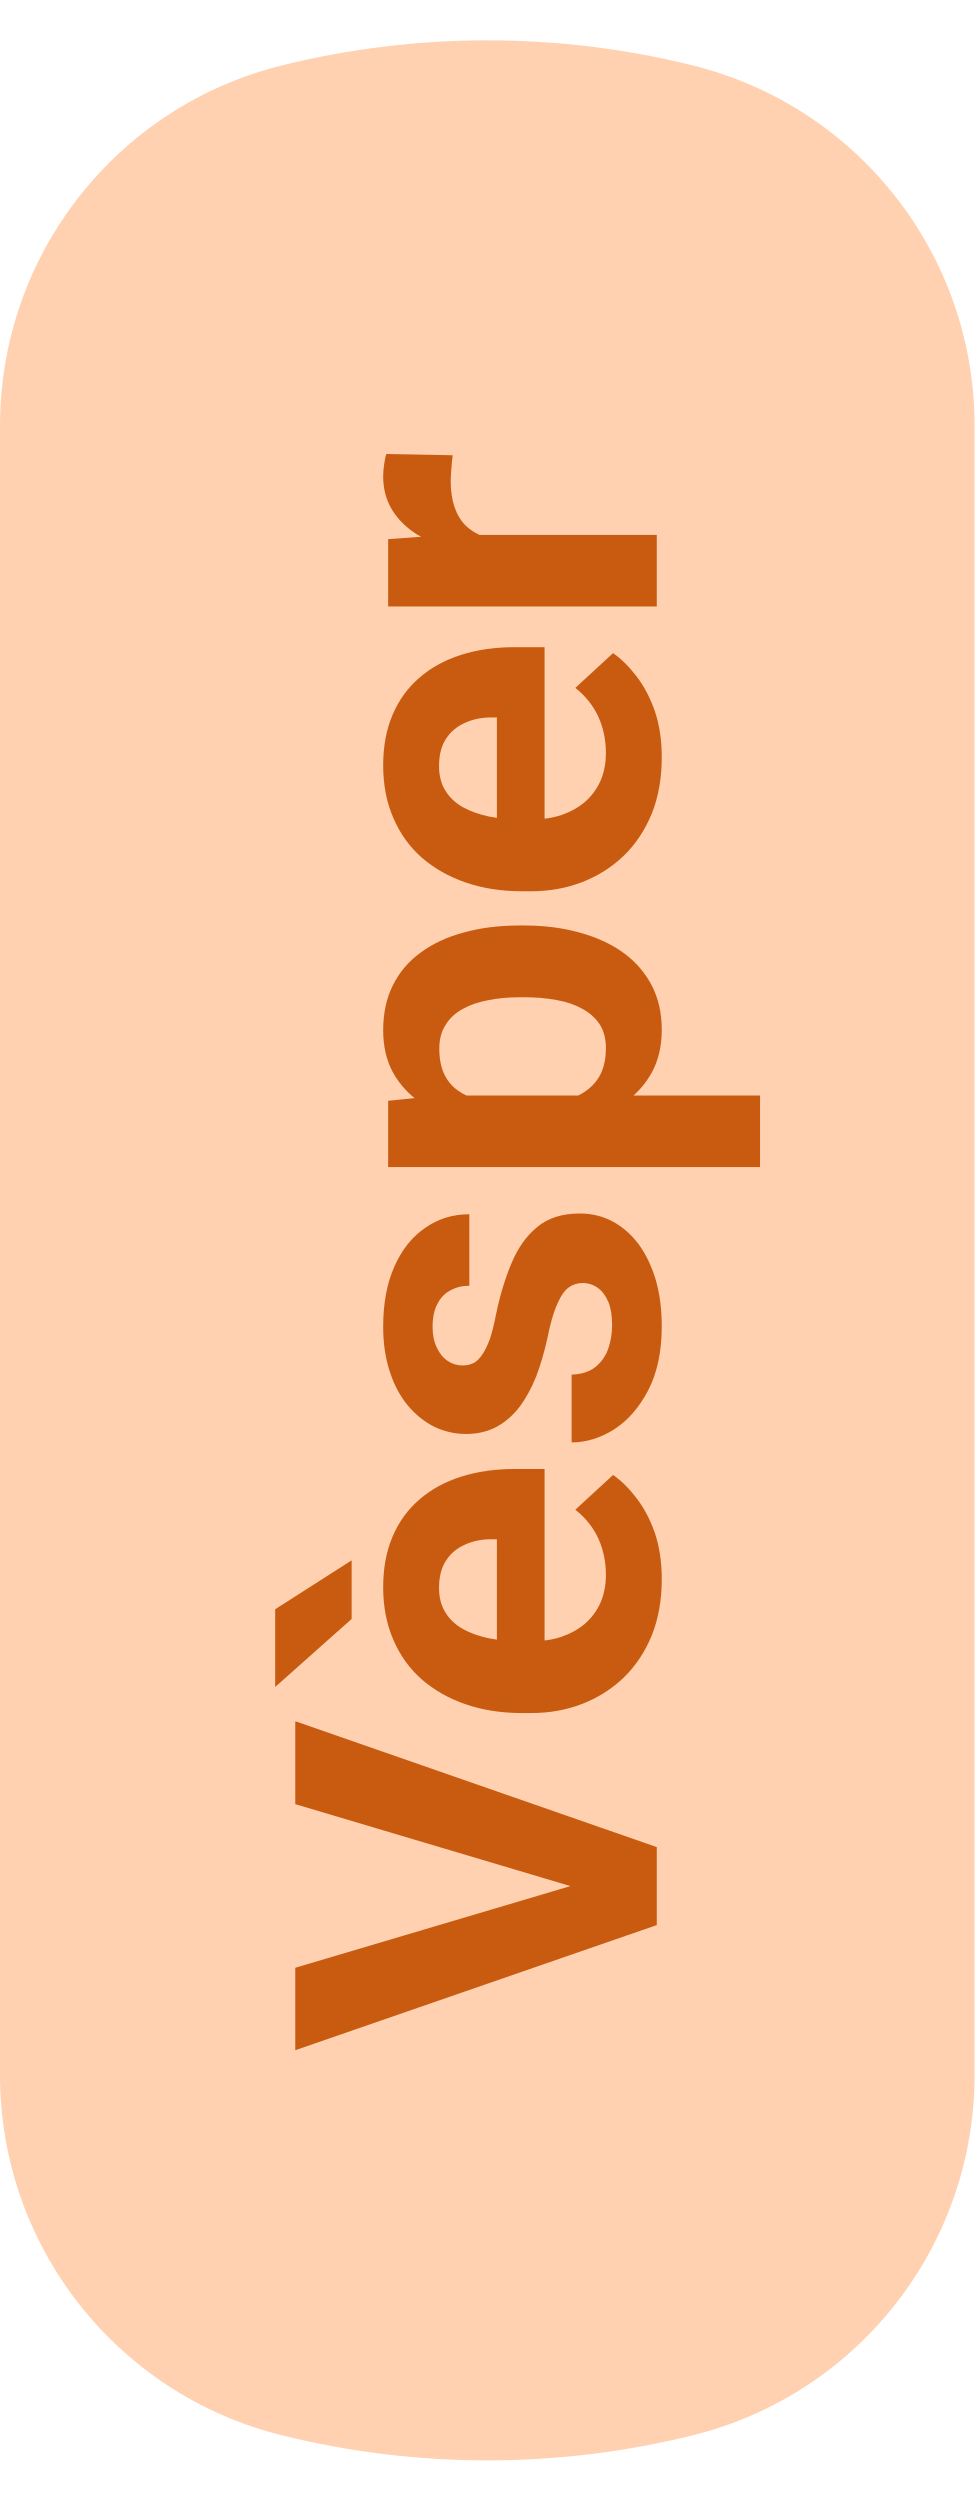
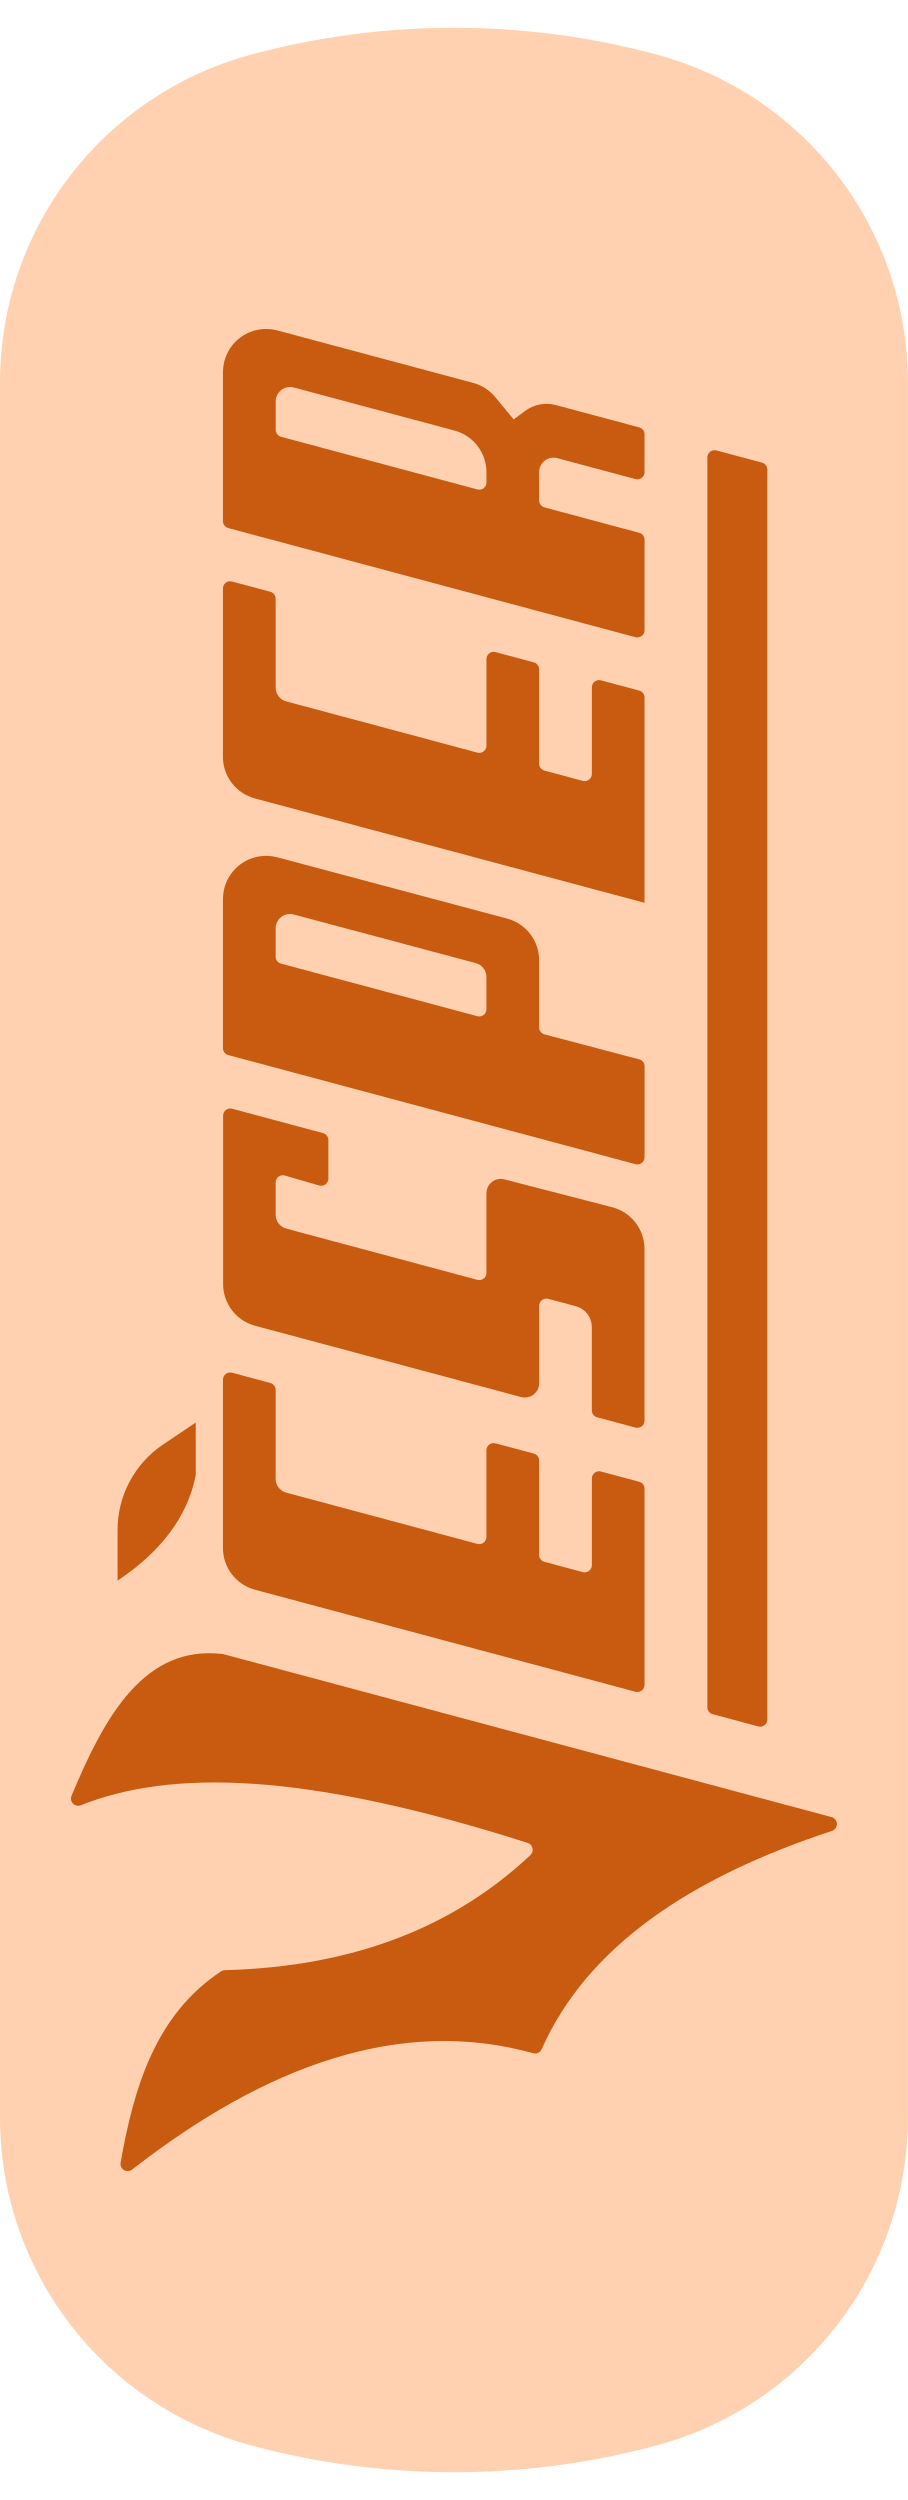
- <svg xmlns="http://www.w3.org/2000/svg" width="69" height="177" viewBox="0 0 69 177" fill="none">
-   <path d="M19.956 172.42C8.233 169.514 0 158.991 0 146.913L0 30.139C0 18.061 8.233 7.537 19.956 4.631C29.508 2.263 39.492 2.263 49.044 4.631C60.767 7.537 69 18.061 69 30.139L69 146.913C69 158.991 60.767 169.514 49.044 172.42C39.492 174.788 29.508 174.788 19.956 172.42Z" fill="#FFD1B0" />
-   <path d="M41.156 133.764L20.906 127.734V121.863L46.5 130.775V134.643L41.156 133.764ZM20.906 139.318L41.156 133.307L46.5 132.393L46.5 136.295L20.906 145.154L20.906 139.318ZM46.852 111.809C46.852 113.285 46.617 114.609 46.148 115.781C45.668 116.953 45.006 117.949 44.162 118.77C43.318 119.578 42.34 120.199 41.227 120.633C40.102 121.066 38.906 121.283 37.641 121.283H36.938C35.496 121.283 34.178 121.078 32.982 120.668C31.787 120.258 30.75 119.672 29.871 118.91C28.992 118.137 28.318 117.199 27.85 116.098C27.369 114.996 27.129 113.754 27.129 112.371C27.129 111.023 27.352 109.828 27.797 108.785C28.242 107.742 28.875 106.869 29.695 106.166C30.516 105.451 31.5 104.912 32.648 104.549C33.785 104.186 35.051 104.004 36.445 104.004H38.555V119.121H35.18V108.979H34.793C34.09 108.979 33.463 109.107 32.912 109.365C32.35 109.611 31.904 109.986 31.576 110.49C31.248 110.994 31.084 111.639 31.084 112.424C31.084 113.092 31.23 113.666 31.523 114.146C31.816 114.627 32.227 115.02 32.754 115.324C33.281 115.617 33.902 115.84 34.617 115.992C35.32 116.133 36.094 116.203 36.938 116.203H37.641C38.402 116.203 39.105 116.098 39.75 115.887C40.395 115.664 40.951 115.354 41.42 114.955C41.889 114.545 42.252 114.053 42.51 113.479C42.768 112.893 42.897 112.23 42.897 111.492C42.897 110.578 42.721 109.729 42.369 108.943C42.006 108.146 41.461 107.461 40.734 106.887L43.406 104.426C43.98 104.824 44.531 105.369 45.059 106.061C45.586 106.74 46.02 107.561 46.359 108.521C46.688 109.482 46.852 110.578 46.852 111.809ZM19.482 113.936L24.896 110.473V114.621L19.482 119.438V113.936ZM41.244 90.838C40.881 90.838 40.553 90.943 40.26 91.154C39.967 91.365 39.697 91.758 39.451 92.332C39.193 92.894 38.959 93.709 38.748 94.775C38.537 95.736 38.273 96.633 37.957 97.465C37.629 98.285 37.236 99 36.779 99.609C36.322 100.207 35.783 100.676 35.162 101.016C34.529 101.355 33.809 101.525 33 101.525C32.203 101.525 31.453 101.355 30.75 101.016C30.047 100.664 29.426 100.166 28.887 99.522C28.336 98.865 27.908 98.068 27.604 97.131C27.287 96.182 27.129 95.115 27.129 93.932C27.129 92.279 27.393 90.861 27.92 89.678C28.447 88.482 29.174 87.568 30.1 86.936C31.014 86.291 32.057 85.969 33.228 85.969V91.031C32.736 91.031 32.297 91.137 31.91 91.348C31.512 91.547 31.201 91.863 30.979 92.297C30.744 92.719 30.627 93.269 30.627 93.949C30.627 94.512 30.727 94.998 30.926 95.408C31.113 95.818 31.371 96.135 31.699 96.357C32.016 96.568 32.367 96.674 32.754 96.674C33.047 96.674 33.31 96.615 33.545 96.498C33.768 96.369 33.973 96.164 34.16 95.883C34.348 95.602 34.523 95.238 34.688 94.793C34.84 94.336 34.98 93.773 35.109 93.106C35.391 91.734 35.76 90.51 36.217 89.432C36.662 88.353 37.272 87.498 38.045 86.865C38.807 86.232 39.809 85.916 41.051 85.916C41.895 85.916 42.668 86.103 43.371 86.478C44.074 86.853 44.69 87.393 45.217 88.096C45.732 88.799 46.137 89.643 46.43 90.627C46.711 91.6 46.852 92.695 46.852 93.914C46.852 95.684 46.535 97.184 45.902 98.414C45.27 99.633 44.467 100.559 43.494 101.191C42.51 101.812 41.502 102.123 40.471 102.123V97.324C41.162 97.301 41.719 97.125 42.141 96.797C42.562 96.457 42.867 96.029 43.055 95.514C43.242 94.986 43.336 94.418 43.336 93.809C43.336 93.152 43.248 92.607 43.072 92.174C42.885 91.74 42.639 91.412 42.334 91.189C42.018 90.955 41.654 90.838 41.244 90.838ZM31.137 77.566H53.812L53.812 82.629H27.48L27.48 77.936L31.137 77.566ZM36.779 65.525H37.148C38.531 65.525 39.815 65.689 40.998 66.018C42.182 66.334 43.213 66.803 44.092 67.424C44.959 68.045 45.639 68.818 46.131 69.744C46.611 70.658 46.852 71.713 46.852 72.908C46.852 74.068 46.617 75.076 46.148 75.932C45.68 76.787 45.023 77.508 44.18 78.094C43.324 78.668 42.334 79.131 41.209 79.482C40.084 79.834 38.877 80.103 37.588 80.291H36.621C35.238 80.103 33.973 79.834 32.824 79.482C31.664 79.131 30.662 78.668 29.818 78.094C28.963 77.508 28.301 76.793 27.832 75.949C27.363 75.094 27.129 74.092 27.129 72.943C27.129 71.736 27.357 70.676 27.814 69.762C28.271 68.836 28.928 68.062 29.783 67.441C30.639 66.809 31.658 66.334 32.842 66.018C34.025 65.689 35.338 65.525 36.779 65.525ZM37.148 70.606H36.779C35.971 70.606 35.227 70.676 34.547 70.816C33.855 70.945 33.252 71.156 32.736 71.449C32.221 71.731 31.822 72.106 31.541 72.574C31.248 73.031 31.102 73.588 31.102 74.244C31.102 74.936 31.213 75.527 31.436 76.019C31.658 76.5 31.98 76.893 32.402 77.197C32.824 77.502 33.328 77.731 33.914 77.883C34.5 78.035 35.162 78.129 35.9 78.164H38.344C39.211 78.106 39.99 77.941 40.682 77.672C41.361 77.402 41.9 76.986 42.299 76.424C42.697 75.861 42.897 75.123 42.897 74.209C42.897 73.541 42.75 72.978 42.457 72.522C42.152 72.064 41.736 71.695 41.209 71.414C40.682 71.121 40.072 70.916 39.381 70.799C38.69 70.67 37.945 70.606 37.148 70.606ZM46.852 53.625C46.852 55.102 46.617 56.426 46.148 57.598C45.668 58.77 45.006 59.766 44.162 60.586C43.318 61.395 42.34 62.016 41.227 62.449C40.102 62.883 38.906 63.1 37.641 63.1H36.938C35.496 63.1 34.178 62.895 32.982 62.484C31.787 62.074 30.75 61.488 29.871 60.727C28.992 59.953 28.318 59.016 27.85 57.914C27.369 56.812 27.129 55.57 27.129 54.188C27.129 52.84 27.352 51.645 27.797 50.602C28.242 49.559 28.875 48.685 29.695 47.982C30.516 47.268 31.5 46.728 32.648 46.365C33.785 46.002 35.051 45.82 36.445 45.82H38.555L38.555 60.938H35.18L35.18 50.795H34.793C34.09 50.795 33.463 50.924 32.912 51.182C32.35 51.428 31.904 51.803 31.576 52.307C31.248 52.81 31.084 53.455 31.084 54.24C31.084 54.908 31.23 55.482 31.523 55.963C31.816 56.443 32.227 56.836 32.754 57.141C33.281 57.434 33.902 57.656 34.617 57.809C35.32 57.949 36.094 58.02 36.938 58.02H37.641C38.402 58.02 39.105 57.914 39.75 57.703C40.395 57.48 40.951 57.17 41.42 56.772C41.889 56.361 42.252 55.869 42.51 55.295C42.768 54.709 42.897 54.047 42.897 53.309C42.897 52.395 42.721 51.545 42.369 50.76C42.006 49.963 41.461 49.277 40.734 48.703L43.406 46.242C43.98 46.641 44.531 47.185 45.059 47.877C45.586 48.557 46.02 49.377 46.359 50.338C46.688 51.299 46.852 52.395 46.852 53.625ZM31.629 37.875H46.5L46.5 42.938H27.48L27.48 38.174L31.629 37.875ZM27.357 32.145L32.051 32.232C32.016 32.478 31.986 32.777 31.963 33.129C31.928 33.469 31.91 33.779 31.91 34.06C31.91 34.775 32.004 35.397 32.191 35.924C32.367 36.44 32.631 36.873 32.982 37.225C33.334 37.565 33.762 37.822 34.266 37.998C34.77 38.162 35.344 38.256 35.988 38.279L35.672 39.299C34.441 39.299 33.31 39.176 32.279 38.93C31.236 38.684 30.328 38.326 29.555 37.857C28.781 37.377 28.184 36.791 27.762 36.1C27.34 35.408 27.129 34.617 27.129 33.727C27.129 33.445 27.152 33.158 27.199 32.865C27.234 32.572 27.287 32.332 27.357 32.145Z" fill="#C85B0F" />
+ <svg xmlns="http://www.w3.org/2000/svg" width="69" height="190" viewBox="0 0 69 190" fill="none">
+   <path d="M19.085 185.851C7.825 182.82 0 172.611 0 160.95L0 29.05C0 17.389 7.825 7.18 19.085 4.149V4.149C29.182 1.431 39.818 1.431 49.915 4.149V4.149C61.175 7.18 69 17.389 69 29.05L69 160.95C69 172.611 61.175 182.82 49.915 185.851V185.851C39.818 188.569 29.182 188.569 19.085 185.851V185.851Z" fill="#FFD1B0" />
+   <path d="M63.202 138.1L16.99 125.72C16.959 125.711 16.928 125.705 16.896 125.702C11.025 125.03 8.008 130.296 5.436 136.478C5.395 136.577 5.384 136.686 5.404 136.791C5.423 136.896 5.474 136.993 5.548 137.07C5.622 137.147 5.718 137.2 5.822 137.224C5.926 137.247 6.035 137.239 6.135 137.201C12.992 134.478 23.112 134.632 40.103 140.061C40.194 140.091 40.276 140.144 40.341 140.215C40.405 140.285 40.45 140.372 40.471 140.465C40.491 140.559 40.487 140.656 40.459 140.748C40.431 140.839 40.379 140.922 40.309 140.987C34.693 146.262 27.215 149.46 17.102 149.733C16.995 149.734 16.89 149.766 16.799 149.823C11.876 153.085 10.199 158.499 9.167 164.352C9.147 164.461 9.16 164.573 9.205 164.674C9.25 164.776 9.325 164.861 9.419 164.919C9.513 164.977 9.623 165.005 9.734 165C9.845 164.994 9.951 164.955 10.039 164.887C20.216 156.965 30.447 153.24 40.518 156.045C40.644 156.082 40.779 156.071 40.897 156.015C41.016 155.96 41.11 155.863 41.163 155.742C44.63 147.923 52.483 142.685 63.226 139.15C63.338 139.114 63.436 139.043 63.504 138.946C63.573 138.85 63.608 138.734 63.606 138.616C63.603 138.498 63.562 138.384 63.489 138.291C63.416 138.198 63.316 138.131 63.202 138.1Z" fill="#C85B0F" />
+   <path d="M17.629 84.26L24.549 86.118C24.666 86.15 24.768 86.219 24.841 86.315C24.915 86.41 24.955 86.527 24.955 86.648V89.571C24.955 89.656 24.935 89.74 24.897 89.816C24.86 89.891 24.805 89.958 24.737 90.009C24.669 90.06 24.59 90.094 24.507 90.11C24.423 90.125 24.337 90.121 24.256 90.098L21.638 89.338C21.557 89.316 21.473 89.313 21.39 89.33C21.308 89.346 21.23 89.381 21.164 89.432C21.097 89.482 21.043 89.548 21.006 89.623C20.968 89.698 20.949 89.781 20.948 89.865V92.319C20.948 92.559 21.026 92.793 21.173 92.984C21.319 93.175 21.524 93.313 21.756 93.375L36.282 97.269C36.362 97.291 36.447 97.294 36.529 97.278C36.611 97.262 36.689 97.227 36.755 97.176C36.822 97.125 36.876 97.059 36.913 96.984C36.95 96.909 36.969 96.827 36.969 96.743L36.969 90.691C36.968 90.524 37.006 90.359 37.08 90.21C37.153 90.06 37.26 89.929 37.391 89.826C37.523 89.724 37.676 89.653 37.84 89.62C38.003 89.586 38.172 89.59 38.333 89.632L46.525 91.75C47.228 91.932 47.851 92.342 48.296 92.916C48.74 93.49 48.982 94.195 48.982 94.921L48.982 107.97C48.982 108.053 48.962 108.136 48.925 108.21C48.888 108.285 48.834 108.35 48.768 108.401C48.701 108.452 48.624 108.487 48.542 108.504C48.461 108.52 48.376 108.518 48.295 108.496L45.381 107.716C45.266 107.684 45.163 107.616 45.091 107.521C45.018 107.425 44.978 107.309 44.979 107.189V100.855C44.979 100.495 44.861 100.145 44.642 99.859C44.423 99.573 44.116 99.367 43.768 99.273L41.665 98.713C41.584 98.691 41.499 98.688 41.417 98.704C41.335 98.721 41.258 98.755 41.191 98.806C41.125 98.857 41.071 98.923 41.034 98.998C40.997 99.073 40.978 99.156 40.978 99.24V105.119C40.978 105.287 40.94 105.452 40.866 105.602C40.792 105.752 40.684 105.884 40.551 105.986C40.419 106.088 40.264 106.158 40.1 106.191C39.936 106.224 39.766 106.218 39.604 106.175L19.378 100.756C18.683 100.567 18.069 100.155 17.631 99.583C17.194 99.011 16.957 98.311 16.957 97.59L16.957 84.79C16.957 84.707 16.976 84.626 17.012 84.552C17.047 84.478 17.1 84.413 17.165 84.362C17.229 84.311 17.305 84.275 17.385 84.258C17.465 84.24 17.549 84.241 17.629 84.26Z" fill="#C85B0F" />
+   <path d="M48.985 128.036L48.985 113.141C48.985 113.021 48.945 112.904 48.872 112.809C48.799 112.714 48.696 112.646 48.58 112.615L45.669 111.834C45.588 111.812 45.503 111.809 45.421 111.826C45.339 111.842 45.261 111.877 45.195 111.928C45.129 111.979 45.075 112.044 45.038 112.119C45.001 112.194 44.981 112.277 44.982 112.361L44.982 118.955C44.981 119.038 44.962 119.121 44.924 119.196C44.887 119.271 44.833 119.337 44.766 119.388C44.7 119.438 44.622 119.473 44.54 119.49C44.458 119.506 44.373 119.503 44.292 119.481L41.38 118.7C41.264 118.67 41.161 118.601 41.088 118.506C41.015 118.411 40.975 118.294 40.975 118.174L40.975 111.002C40.975 110.881 40.935 110.764 40.862 110.669C40.788 110.573 40.686 110.504 40.569 110.472L37.658 109.695C37.578 109.673 37.493 109.67 37.41 109.686C37.328 109.702 37.251 109.737 37.184 109.788C37.117 109.839 37.063 109.905 37.026 109.98C36.989 110.055 36.969 110.137 36.968 110.221L36.968 116.806C36.969 116.89 36.95 116.973 36.913 117.048C36.877 117.124 36.823 117.19 36.756 117.241C36.69 117.292 36.612 117.328 36.53 117.344C36.448 117.36 36.363 117.358 36.282 117.336L21.759 113.444C21.527 113.382 21.321 113.245 21.174 113.054C21.028 112.863 20.948 112.629 20.948 112.388V105.637C20.949 105.516 20.909 105.4 20.837 105.304C20.764 105.208 20.662 105.139 20.546 105.107L17.632 104.326C17.551 104.305 17.466 104.303 17.384 104.319C17.302 104.336 17.224 104.371 17.158 104.422C17.092 104.473 17.038 104.539 17.001 104.614C16.964 104.69 16.945 104.772 16.945 104.856L16.945 117.65C16.944 118.371 17.181 119.071 17.619 119.643C18.056 120.215 18.67 120.627 19.366 120.816L48.298 128.575C48.38 128.596 48.466 128.598 48.548 128.581C48.631 128.564 48.709 128.528 48.776 128.476C48.842 128.424 48.895 128.357 48.932 128.28C48.968 128.204 48.986 128.12 48.985 128.036Z" fill="#C85B0F" />
+   <path d="M48.985 68.614L48.985 53.012C48.985 52.892 48.945 52.776 48.873 52.681C48.8 52.586 48.698 52.517 48.583 52.485L45.669 51.705C45.587 51.683 45.503 51.681 45.42 51.697C45.338 51.714 45.261 51.749 45.195 51.8C45.129 51.852 45.075 51.917 45.038 51.992C45.001 52.068 44.982 52.15 44.982 52.234L44.982 58.819C44.981 58.903 44.962 58.985 44.925 59.06C44.888 59.136 44.835 59.201 44.768 59.252C44.702 59.304 44.625 59.339 44.543 59.355C44.461 59.372 44.376 59.37 44.295 59.349L41.38 58.568C41.264 58.536 41.162 58.467 41.089 58.371C41.015 58.276 40.975 58.159 40.975 58.038L40.975 50.866C40.974 50.746 40.934 50.63 40.861 50.535C40.788 50.439 40.685 50.371 40.569 50.34L37.658 49.559C37.578 49.537 37.493 49.534 37.411 49.55C37.328 49.567 37.251 49.602 37.185 49.653C37.118 49.703 37.065 49.769 37.028 49.844C36.991 49.919 36.971 50.002 36.971 50.086L36.971 56.673C36.971 56.757 36.952 56.84 36.914 56.915C36.877 56.99 36.823 57.056 36.756 57.106C36.689 57.157 36.612 57.192 36.53 57.208C36.447 57.225 36.362 57.222 36.282 57.2L21.756 53.308C21.524 53.246 21.32 53.109 21.173 52.919C21.027 52.729 20.948 52.495 20.948 52.255V45.501C20.948 45.381 20.909 45.264 20.835 45.169C20.762 45.074 20.659 45.005 20.543 44.974L17.629 44.194C17.548 44.172 17.463 44.169 17.381 44.185C17.299 44.201 17.221 44.236 17.155 44.287C17.089 44.338 17.035 44.404 16.998 44.479C16.961 44.554 16.942 44.637 16.942 44.72L16.942 57.515C16.941 58.235 17.178 58.935 17.616 59.508C18.053 60.08 18.667 60.492 19.363 60.68L48.985 68.614Z" fill="#C85B0F" />
+   <path d="M14.875 112.117C14.27 115.216 12.29 117.886 8.935 120.127V116.275C8.934 114.995 9.249 113.734 9.85 112.604C10.451 111.474 11.32 110.508 12.381 109.793L14.875 108.113V112.117Z" fill="#C85B0F" />
+   <path d="M16.945 28.277L16.945 39.607C16.945 39.727 16.985 39.844 17.058 39.939C17.131 40.034 17.234 40.102 17.35 40.133L48.298 48.428C48.379 48.449 48.464 48.452 48.545 48.435C48.627 48.419 48.704 48.384 48.771 48.333C48.837 48.282 48.891 48.217 48.928 48.142C48.965 48.067 48.985 47.985 48.985 47.901V41.02C48.985 40.9 48.945 40.783 48.871 40.688C48.798 40.593 48.696 40.525 48.58 40.493L41.38 38.563C41.264 38.532 41.161 38.464 41.088 38.368C41.015 38.273 40.975 38.156 40.975 38.036V35.873C40.975 35.705 41.013 35.54 41.087 35.39C41.161 35.239 41.269 35.108 41.402 35.006C41.535 34.905 41.689 34.835 41.853 34.802C42.018 34.77 42.187 34.776 42.349 34.819L48.298 36.411C48.379 36.433 48.464 36.436 48.546 36.42C48.628 36.404 48.705 36.369 48.772 36.318C48.838 36.267 48.892 36.201 48.929 36.126C48.966 36.051 48.985 35.968 48.985 35.885V33.01C48.985 32.89 48.945 32.773 48.872 32.678C48.799 32.582 48.696 32.514 48.58 32.483L42.246 30.786C41.849 30.679 41.434 30.663 41.03 30.74C40.627 30.816 40.246 30.983 39.916 31.227L39.038 31.875L37.637 30.18C37.204 29.654 36.617 29.276 35.958 29.1L21.069 25.112C20.584 24.982 20.075 24.965 19.582 25.063C19.089 25.162 18.625 25.372 18.227 25.678C17.828 25.984 17.505 26.377 17.283 26.828C17.061 27.279 16.945 27.774 16.945 28.277ZM22.334 29.451L34.551 32.725C35.246 32.914 35.86 33.326 36.297 33.898C36.735 34.47 36.972 35.17 36.971 35.891V36.671C36.972 36.755 36.952 36.838 36.915 36.913C36.878 36.988 36.825 37.053 36.758 37.105C36.692 37.155 36.614 37.19 36.532 37.206C36.45 37.223 36.365 37.22 36.285 37.198L21.357 33.197C21.241 33.166 21.138 33.098 21.065 33.003C20.992 32.908 20.952 32.791 20.951 32.671V30.507C20.951 30.339 20.99 30.173 21.065 30.022C21.14 29.871 21.248 29.74 21.382 29.638C21.516 29.535 21.671 29.465 21.836 29.433C22.002 29.401 22.172 29.407 22.334 29.451Z" fill="#C85B0F" />
+   <path d="M16.945 68.321L16.945 79.657C16.945 79.777 16.984 79.895 17.058 79.99C17.131 80.086 17.234 80.155 17.35 80.186L48.298 88.478C48.379 88.5 48.464 88.502 48.546 88.486C48.629 88.47 48.706 88.435 48.773 88.384C48.839 88.333 48.894 88.268 48.931 88.193C48.968 88.118 48.988 88.035 48.988 87.951V81.043C48.988 80.922 48.949 80.805 48.875 80.709C48.802 80.613 48.699 80.544 48.583 80.513L41.38 78.613C41.264 78.582 41.161 78.514 41.088 78.418C41.015 78.323 40.975 78.206 40.975 78.086L40.975 72.981C40.975 72.261 40.739 71.56 40.301 70.988C39.863 70.416 39.249 70.004 38.554 69.816L21.075 65.156C20.59 65.025 20.08 65.007 19.586 65.105C19.093 65.202 18.628 65.412 18.229 65.719C17.829 66.025 17.506 66.419 17.283 66.87C17.06 67.321 16.945 67.818 16.945 68.321ZM22.334 69.504L36.16 73.196C36.393 73.258 36.598 73.395 36.744 73.587C36.891 73.778 36.969 74.011 36.968 74.252L36.968 76.706C36.969 76.79 36.949 76.873 36.912 76.948C36.875 77.023 36.822 77.088 36.755 77.139C36.689 77.19 36.611 77.225 36.529 77.241C36.447 77.258 36.362 77.255 36.282 77.233L21.354 73.235C21.238 73.204 21.135 73.135 21.062 73.039C20.988 72.943 20.949 72.826 20.948 72.706V70.545C20.95 70.378 20.99 70.213 21.066 70.063C21.142 69.914 21.251 69.784 21.385 69.683C21.519 69.582 21.674 69.514 21.839 69.483C22.003 69.452 22.173 69.459 22.334 69.504Z" fill="#C85B0F" />
+   <path d="M54.166 130.28L57.631 131.209C57.712 131.231 57.796 131.233 57.879 131.217C57.961 131.201 58.038 131.166 58.104 131.115C58.171 131.064 58.225 130.999 58.262 130.924C58.299 130.848 58.318 130.766 58.318 130.682L58.318 35.69C58.318 35.569 58.278 35.452 58.205 35.356C58.132 35.26 58.029 35.191 57.912 35.16L54.447 34.234C54.367 34.212 54.282 34.209 54.2 34.226C54.117 34.242 54.04 34.277 53.974 34.328C53.907 34.379 53.853 34.444 53.816 34.519C53.779 34.594 53.76 34.677 53.76 34.761L53.76 129.753C53.761 129.873 53.8 129.99 53.874 130.085C53.947 130.181 54.05 130.249 54.166 130.28Z" fill="#C85B0F" />
</svg>
